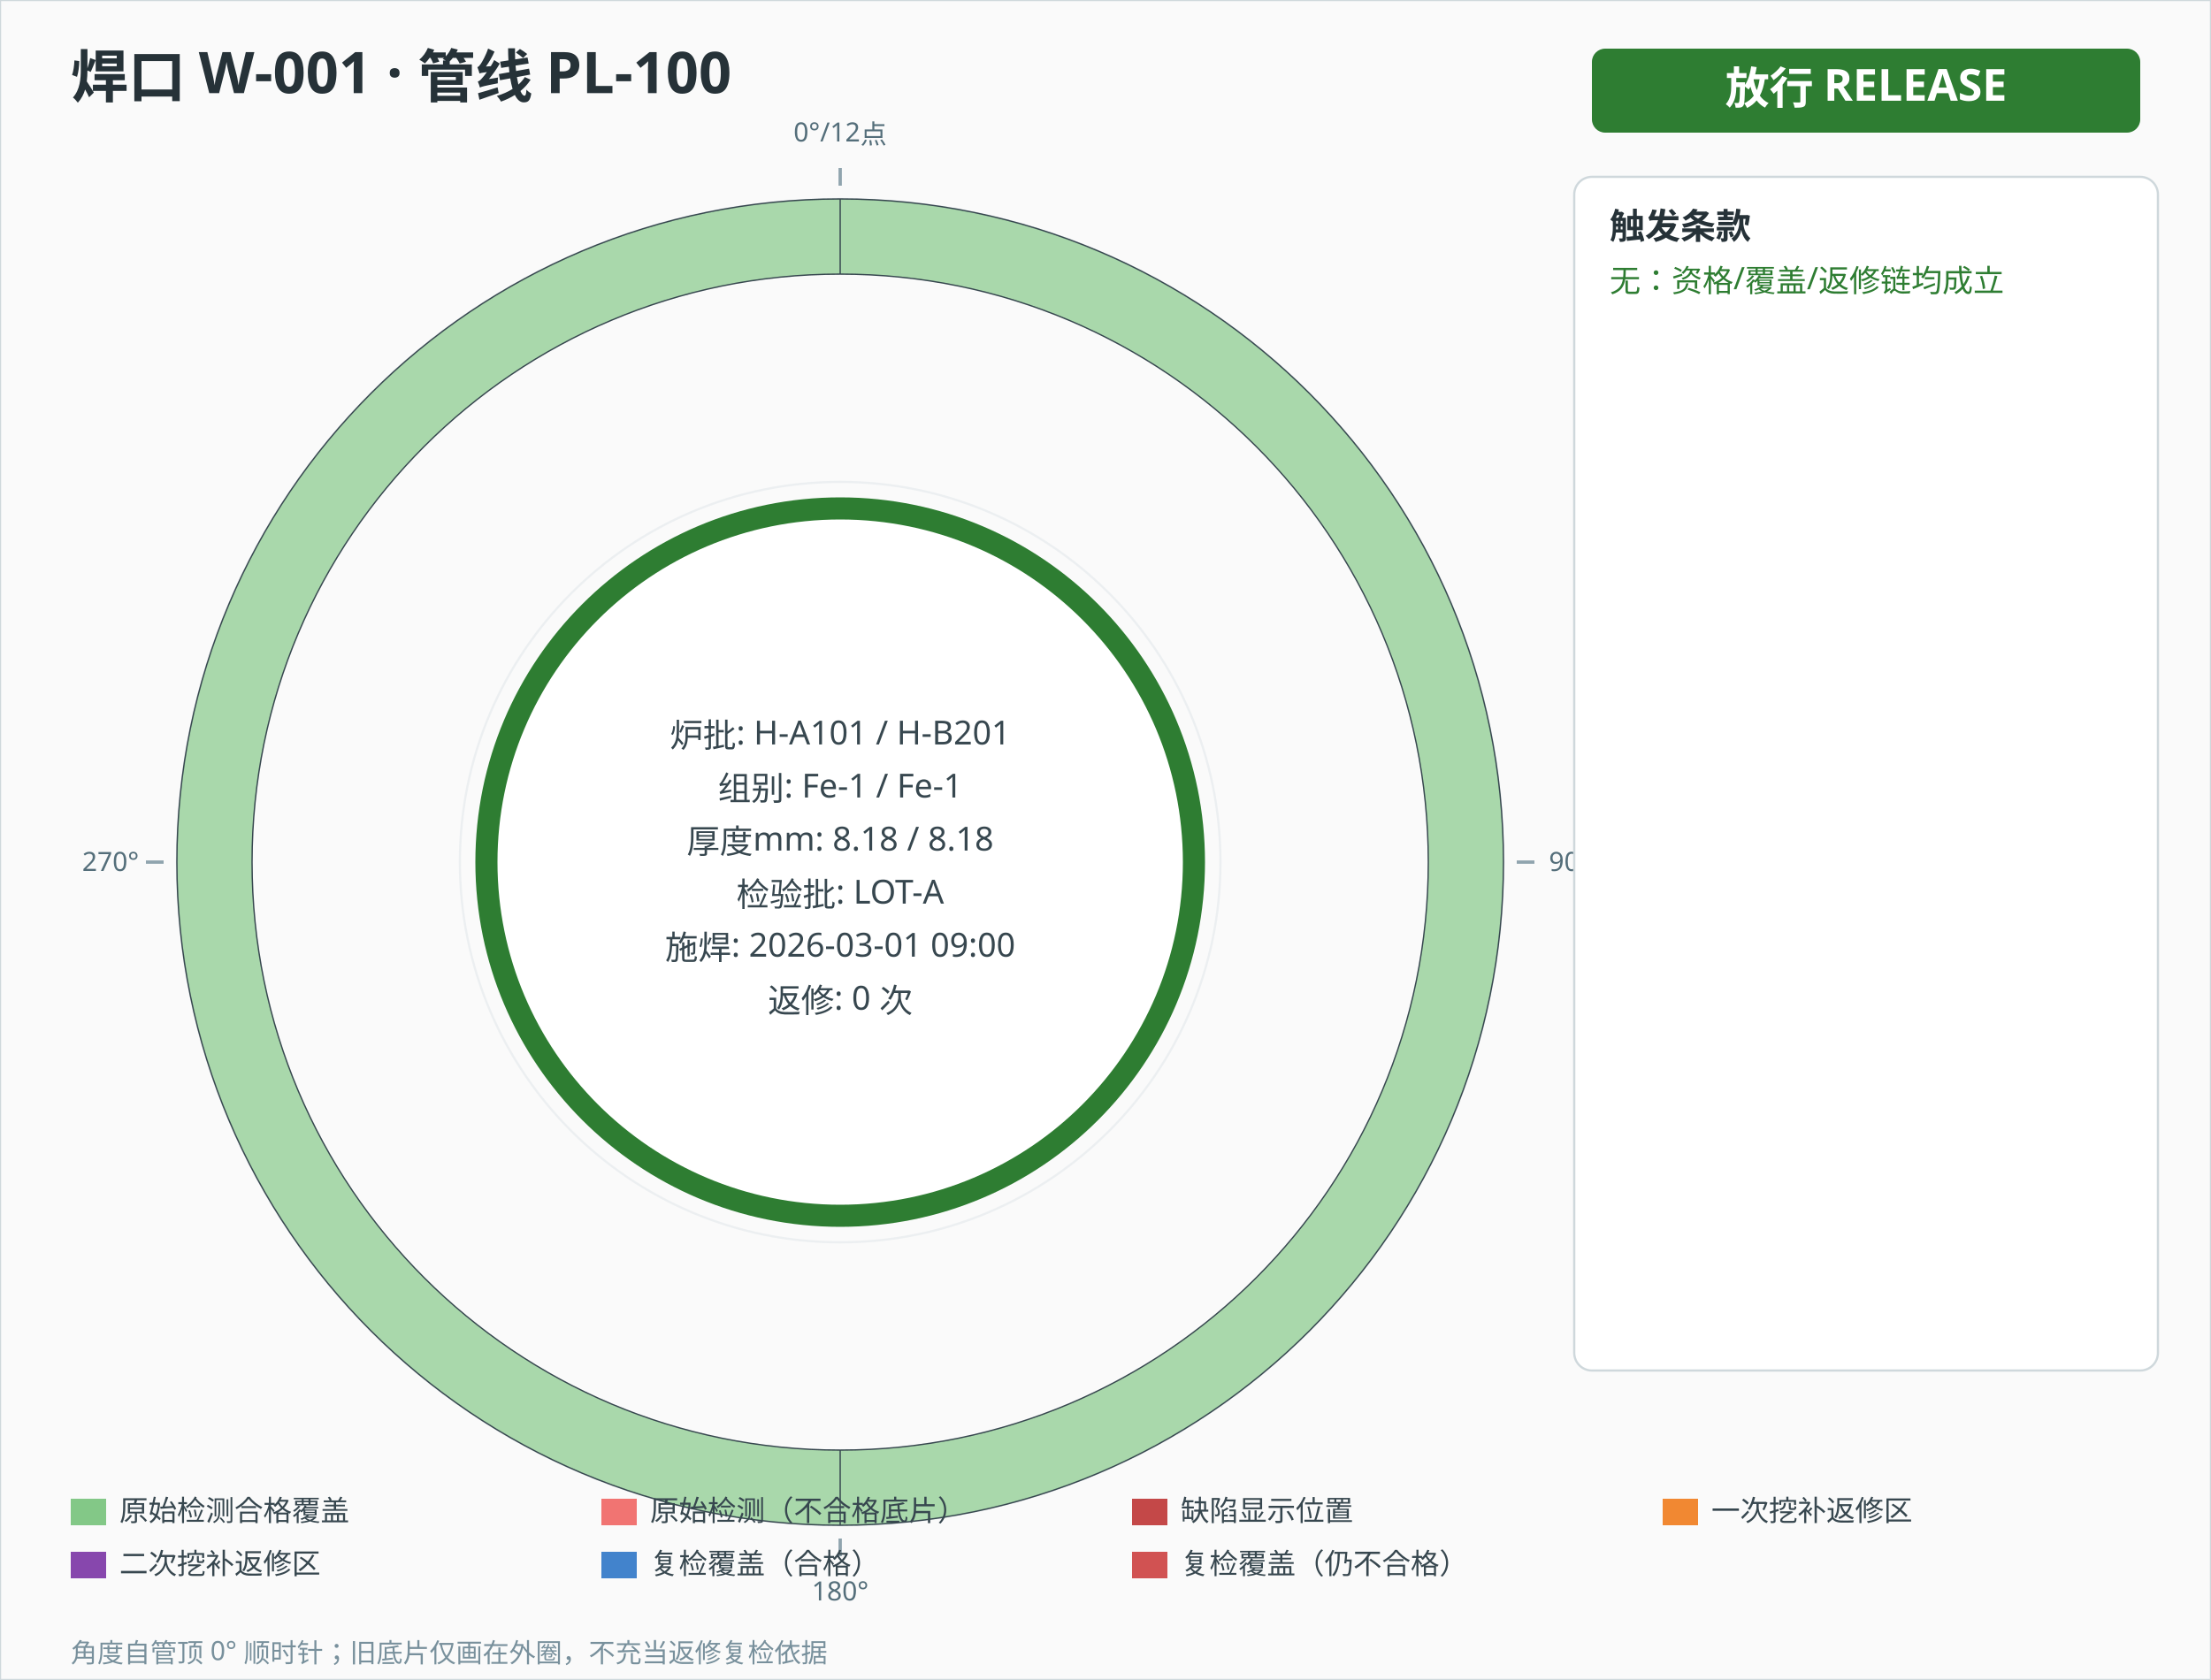
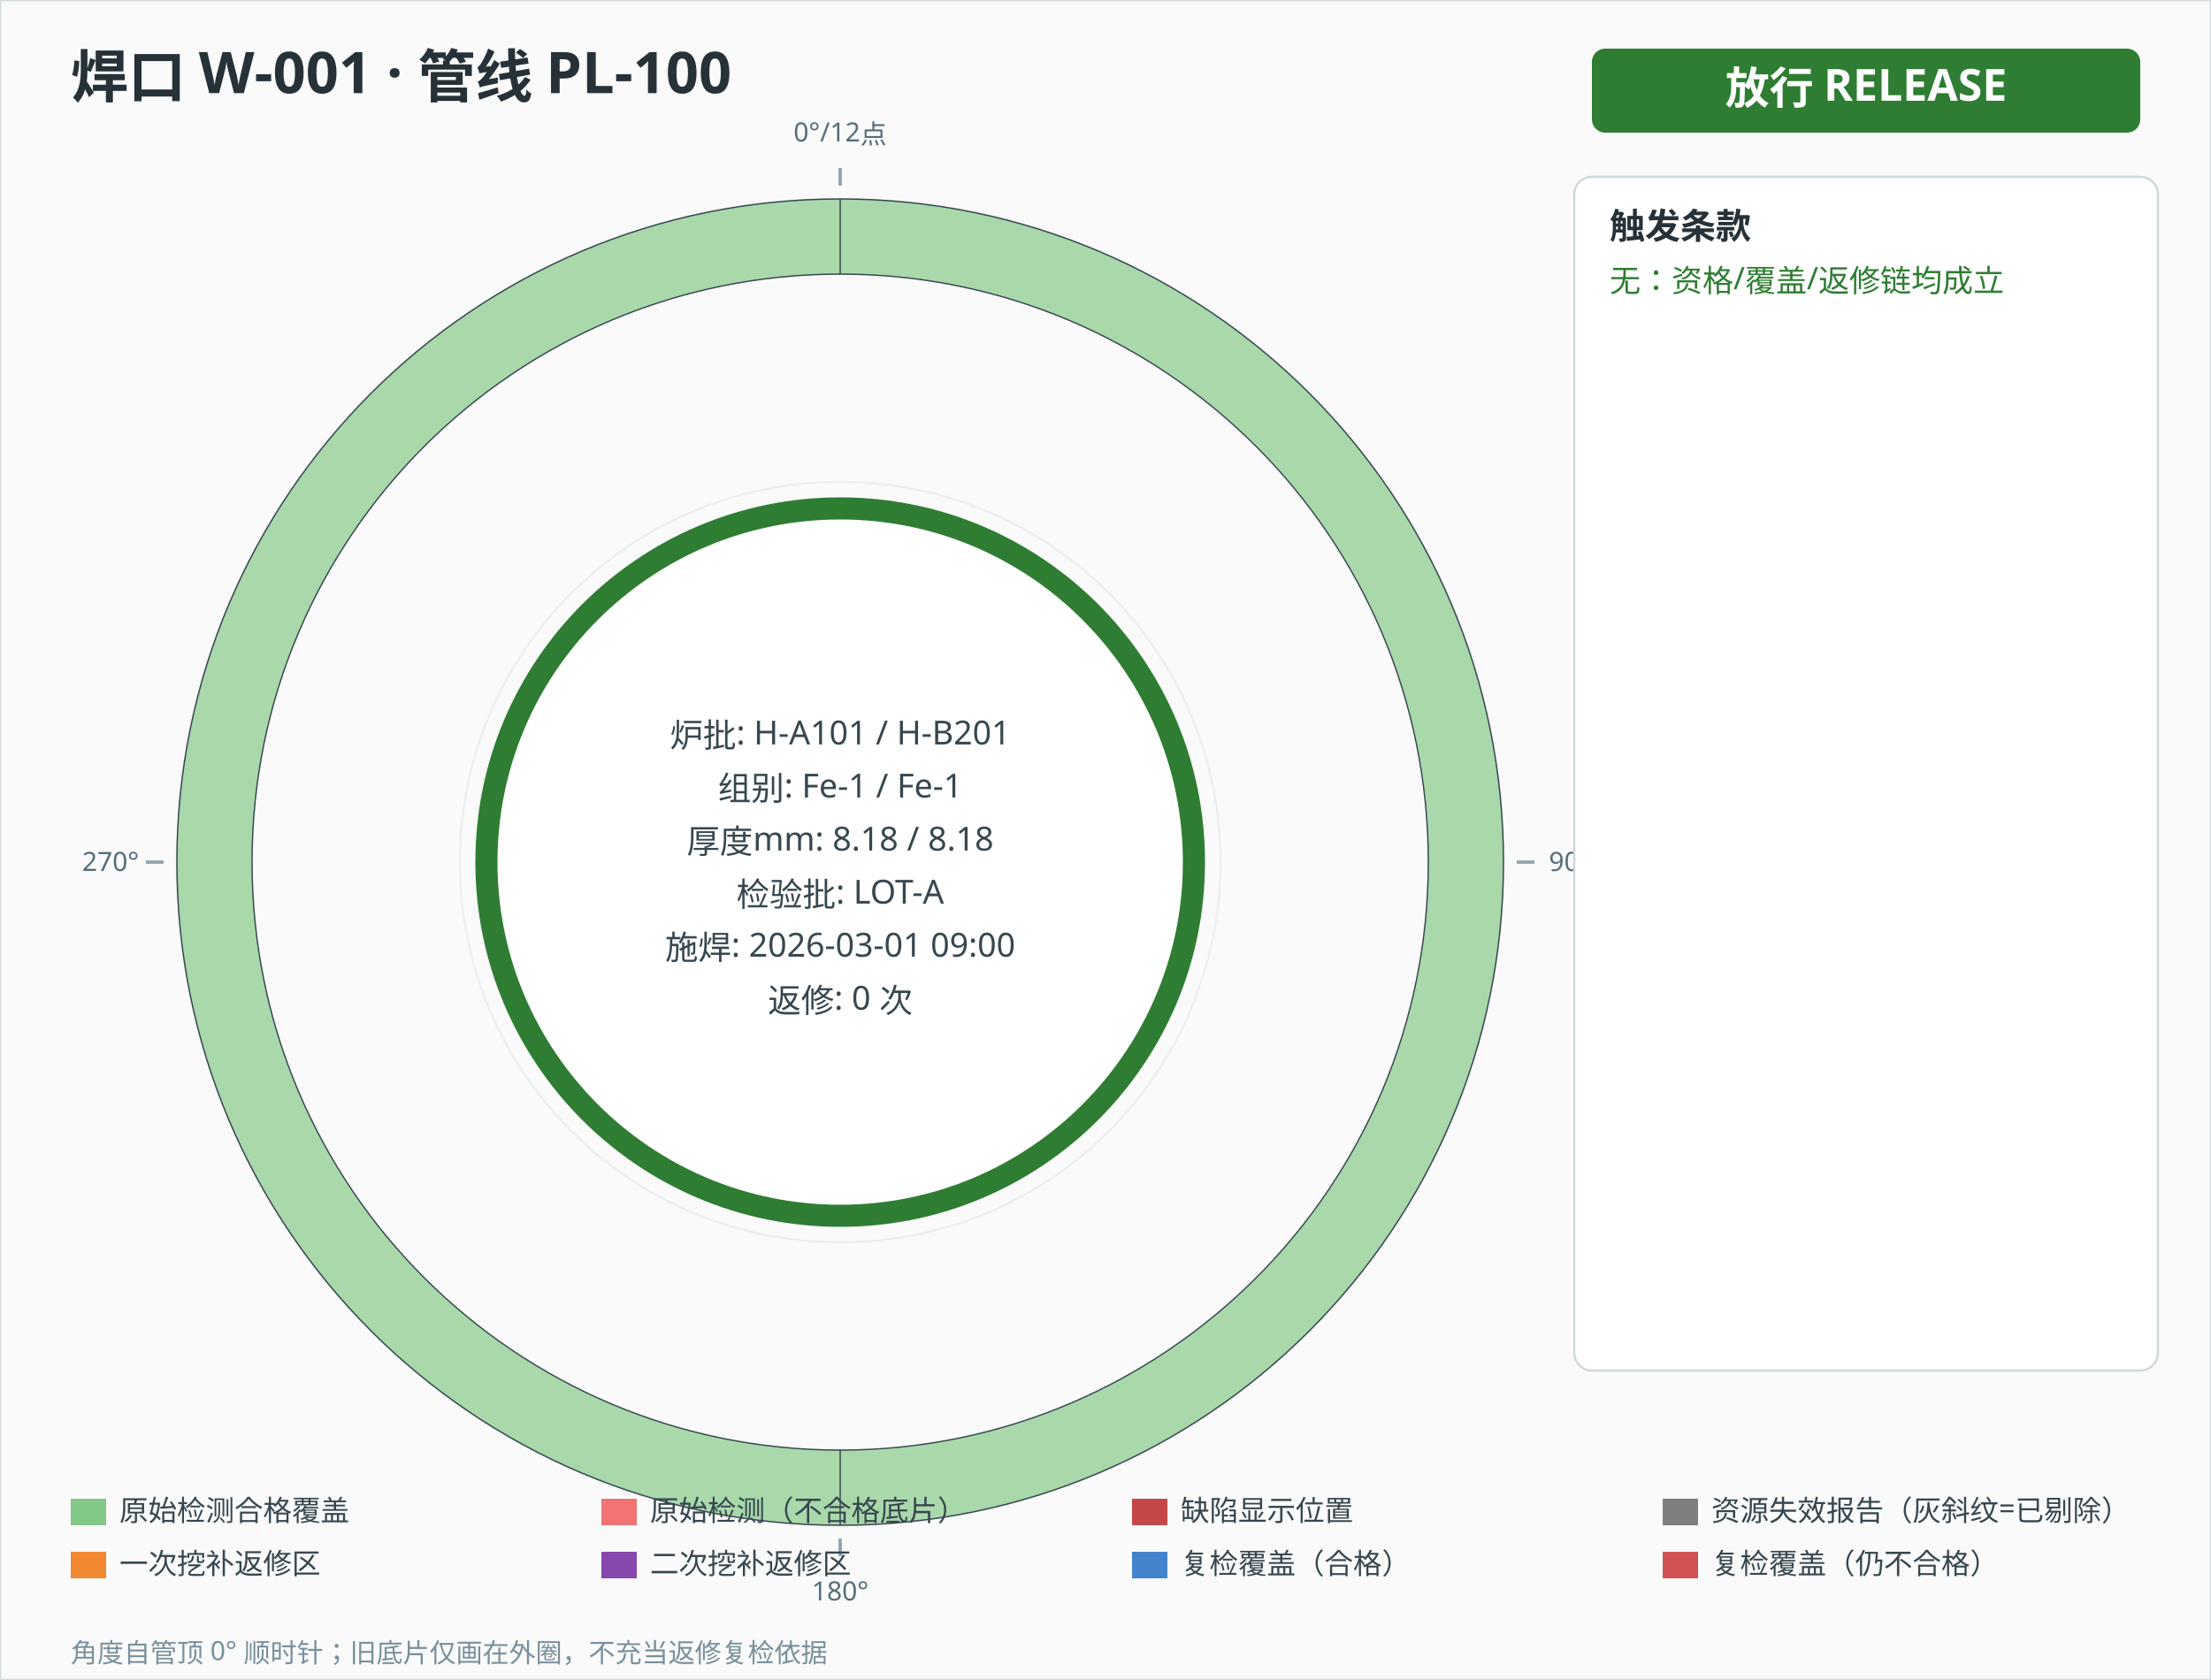
<svg xmlns="http://www.w3.org/2000/svg" viewBox="0 0 1000 760" font-family="sans-serif">
  <rect width="1000" height="760" fill="#fafafa" stroke="#cfd8dc" />
+   <defs>
+     <pattern id="ndexcluded" width="8" height="8" patternUnits="userSpaceOnUse" patternTransform="rotate(45)">
+       <rect width="8" height="8" fill="#9e9e9e" fill-opacity="0.18" />
+       <line x1="0" y1="0" x2="0" y2="8" stroke="#616161" stroke-width="3" />
+     </pattern>
+   </defs>
  <text x="32" y="44" font-size="26" font-weight="bold" fill="#263238">焊口 W-001 · 管线 PL-100</text>
  <rect x="720" y="22" width="248" height="38" rx="6" fill="#2e7d32" />
  <text x="844" y="47" font-size="20" font-weight="bold" fill="#ffffff" text-anchor="middle">放行 RELEASE</text>
  <circle cx="380.0" cy="390.0" r="300" fill="none" stroke="#eceff1" stroke-width="1" />
  <circle cx="380.0" cy="390.0" r="172" fill="none" stroke="#eceff1" stroke-width="1" />
  <line x1="380.0" y1="84.0" x2="380.0" y2="76.0" stroke="#90a4ae" stroke-width="1.5" />
  <text x="380.0" y="64.0" font-size="12" fill="#546e7a" text-anchor="middle">0°/12点</text>
  <line x1="686.0" y1="390.0" x2="694.0" y2="390.0" stroke="#90a4ae" stroke-width="1.5" />
  <text x="710.0" y="394.0" font-size="12" fill="#546e7a" text-anchor="middle">90°</text>
  <line x1="380.0" y1="696.0" x2="380.0" y2="704.0" stroke="#90a4ae" stroke-width="1.5" />
  <text x="380.0" y="724.0" font-size="12" fill="#546e7a" text-anchor="middle">180°</text>
  <line x1="74.0" y1="390.0" x2="66.0" y2="390.0" stroke="#90a4ae" stroke-width="1.5" />
  <text x="50.0" y="394.0" font-size="12" fill="#546e7a" text-anchor="middle">270°</text>
  <path d="M380.00,90.00 A300,300 0 0 1 380.00,690.00 L380.00,656.00 A266,266 0 0 0 380.00,124.00 ZM380.00,690.00 A300,300 0 0 1 380.00,90.00 L380.00,124.00 A266,266 0 0 0 380.00,656.00 Z" fill="#66bb6a" fill-opacity="0.55" stroke="#37474f" stroke-width="0.6" />
  <circle cx="380.0" cy="390.0" r="160" fill="#ffffff" stroke="#2e7d32" stroke-width="10" />
  <text x="380.0" y="338.0" font-size="15" fill="#37474f" text-anchor="middle">炉批: H-A101 / H-B201</text>
  <text x="380.0" y="362.0" font-size="15" fill="#37474f" text-anchor="middle">组别: Fe-1 / Fe-1</text>
  <text x="380.0" y="386.0" font-size="15" fill="#37474f" text-anchor="middle">厚度mm: 8.18 / 8.18</text>
  <text x="380.0" y="410.0" font-size="15" fill="#37474f" text-anchor="middle">检验批: LOT-A</text>
  <text x="380.0" y="434.0" font-size="15" fill="#37474f" text-anchor="middle">施焊: 2026-03-01 09:00</text>
  <text x="380.0" y="458.0" font-size="15" fill="#37474f" text-anchor="middle">返修: 0 次</text>
  <rect x="712" y="80" width="264" height="540" rx="8" fill="#ffffff" stroke="#cfd8dc" />
  <text x="728" y="108" font-size="16" font-weight="bold" fill="#263238">触发条款</text>
  <text x="728" y="132" font-size="14" fill="#2e7d32">无：资格/覆盖/返修链均成立</text>
  <rect x="32" y="678" width="16" height="12" fill="#66bb6a" fill-opacity="0.8" />
  <text x="54" y="688" font-size="13" fill="#37474f">原始检测合格覆盖</text>
  <rect x="272" y="678" width="16" height="12" fill="#ef5350" fill-opacity="0.8" />
  <text x="294" y="688" font-size="13" fill="#37474f">原始检测（不合格底片）</text>
  <rect x="512" y="678" width="16" height="12" fill="#b71c1c" fill-opacity="0.8" />
  <text x="534" y="688" font-size="13" fill="#37474f">缺陷显示位置</text>
-   <rect x="752" y="678" width="16" height="12" fill="#ef6c00" fill-opacity="0.8" />
-   <text x="774" y="688" font-size="13" fill="#37474f">一次挖补返修区</text>
-   <rect x="32" y="702" width="16" height="12" fill="#6a1b9a" fill-opacity="0.8" />
-   <text x="54" y="712" font-size="13" fill="#37474f">二次挖补返修区</text>
-   <rect x="272" y="702" width="16" height="12" fill="#1565c0" fill-opacity="0.8" />
-   <text x="294" y="712" font-size="13" fill="#37474f">复检覆盖（合格）</text>
-   <rect x="512" y="702" width="16" height="12" fill="#c62828" fill-opacity="0.8" />
-   <text x="534" y="712" font-size="13" fill="#37474f">复检覆盖（仍不合格）</text>
+   <rect x="752" y="678" width="16" height="12" fill="#616161" fill-opacity="0.8" />
+   <text x="774" y="688" font-size="13" fill="#37474f">资源失效报告（灰斜纹=已剔除）</text>
+   <rect x="32" y="702" width="16" height="12" fill="#ef6c00" fill-opacity="0.8" />
+   <text x="54" y="712" font-size="13" fill="#37474f">一次挖补返修区</text>
+   <rect x="272" y="702" width="16" height="12" fill="#6a1b9a" fill-opacity="0.8" />
+   <text x="294" y="712" font-size="13" fill="#37474f">二次挖补返修区</text>
+   <rect x="512" y="702" width="16" height="12" fill="#1565c0" fill-opacity="0.8" />
+   <text x="534" y="712" font-size="13" fill="#37474f">复检覆盖（合格）</text>
+   <rect x="752" y="702" width="16" height="12" fill="#c62828" fill-opacity="0.8" />
+   <text x="774" y="712" font-size="13" fill="#37474f">复检覆盖（仍不合格）</text>
  <text x="32" y="752" font-size="12" fill="#78909c">角度自管顶 0° 顺时针；旧底片仅画在外圈，不充当返修复检依据</text>
</svg>
